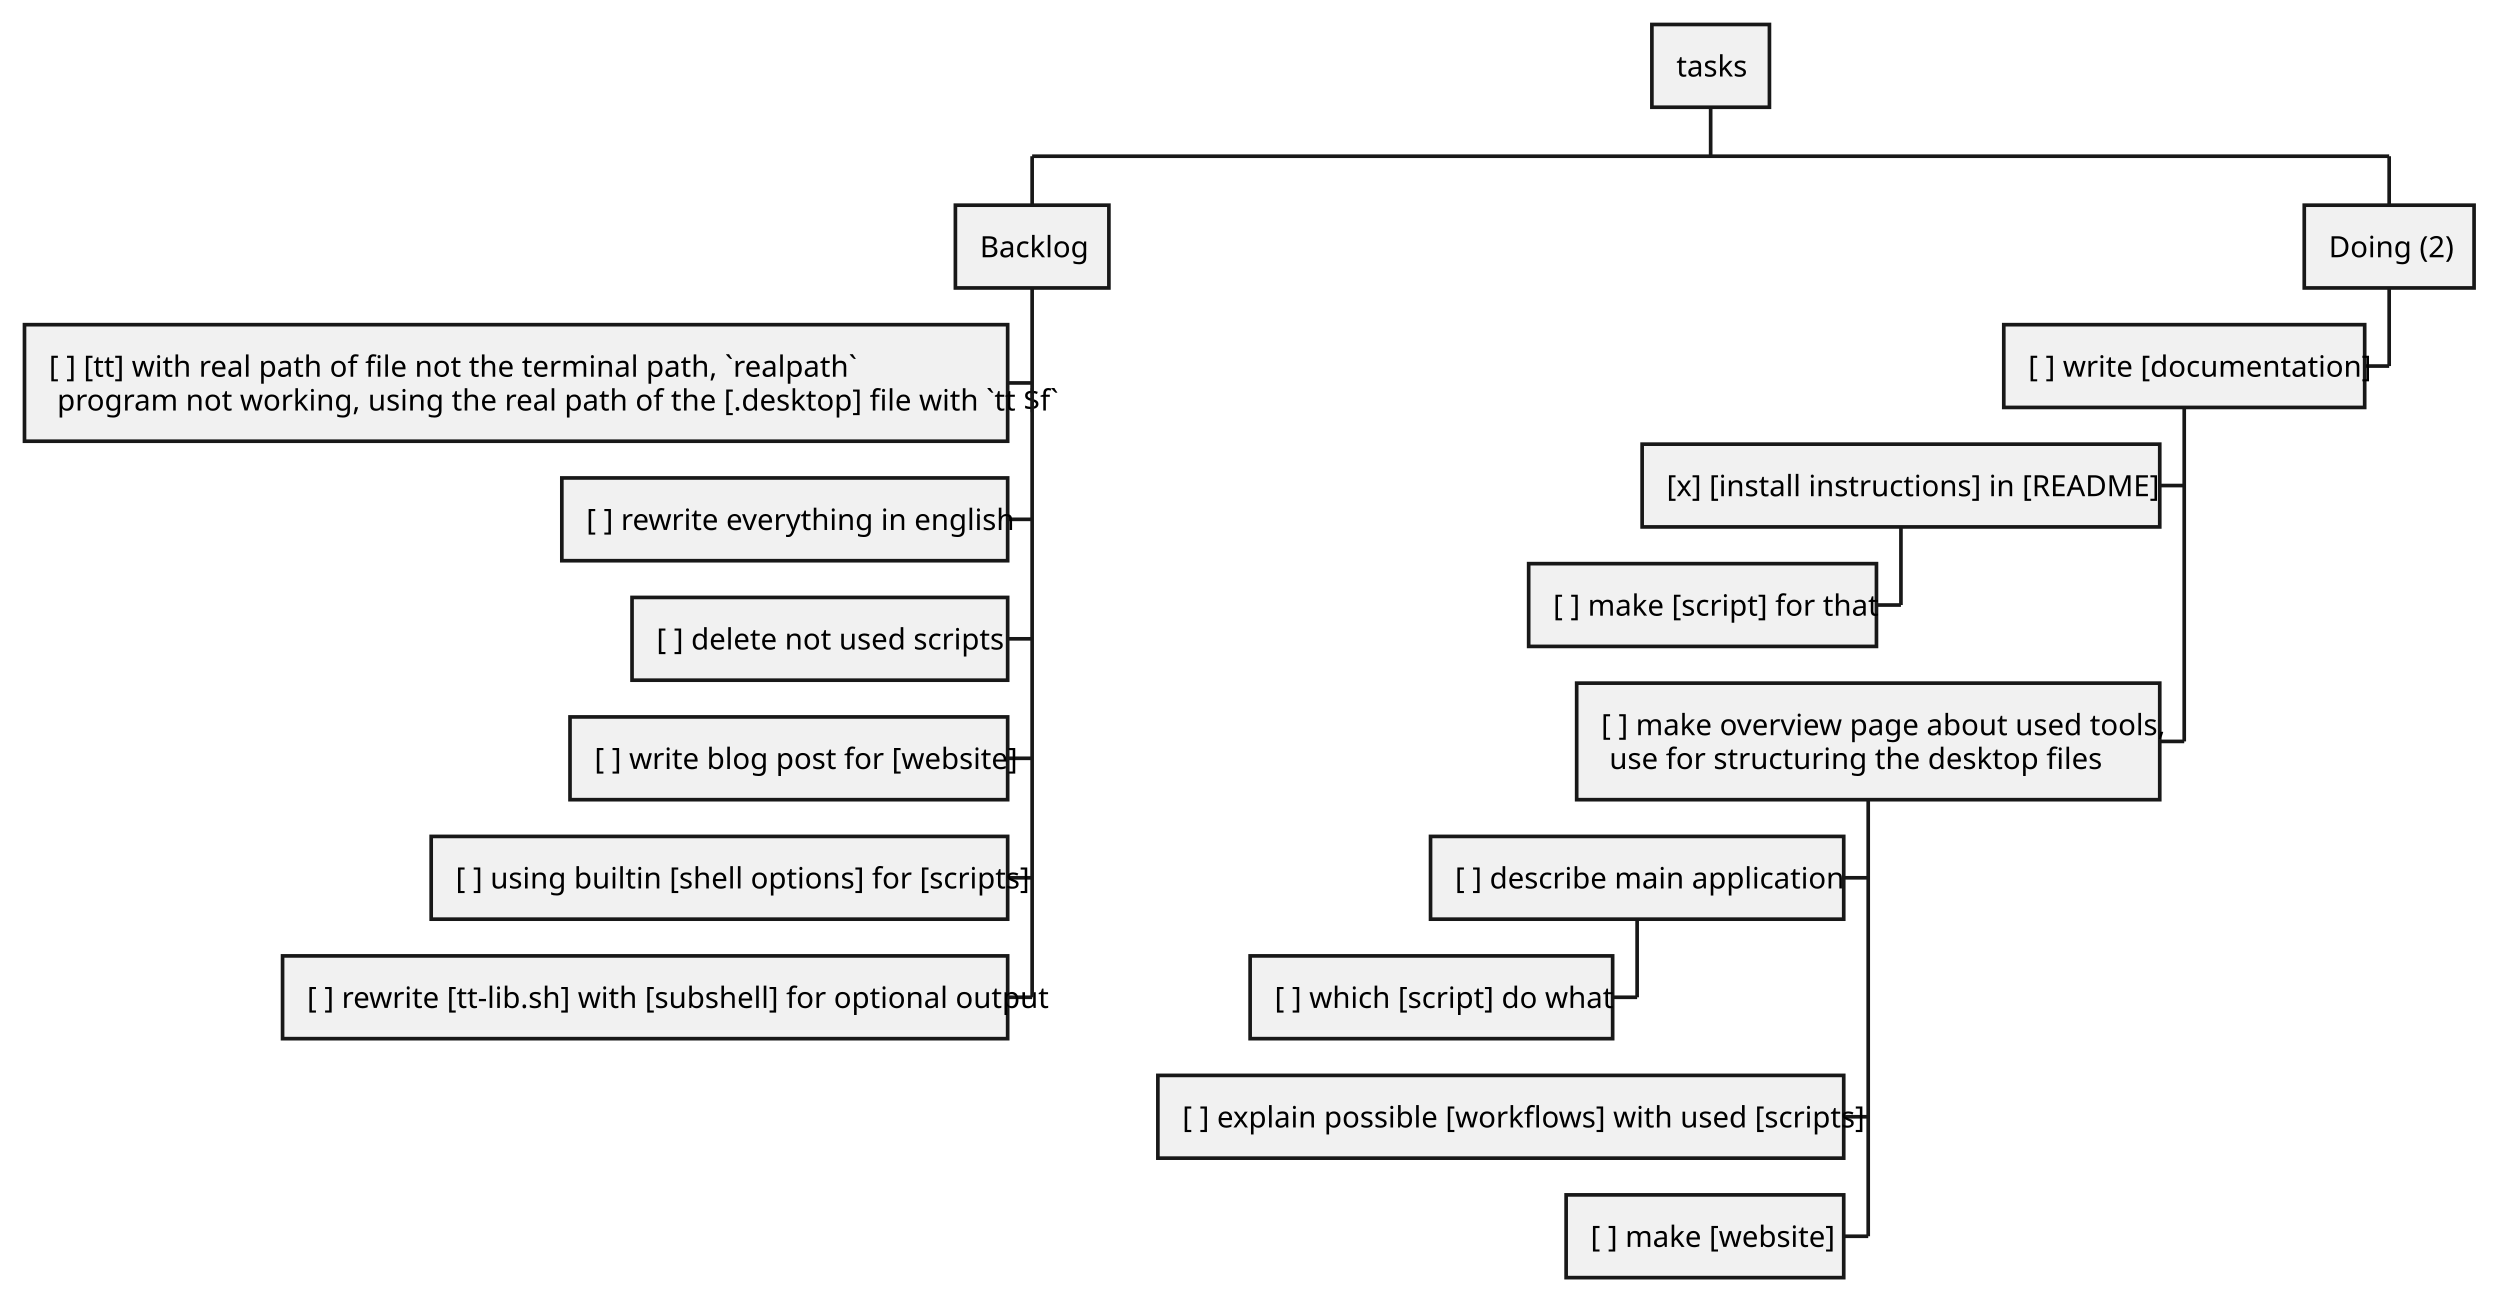
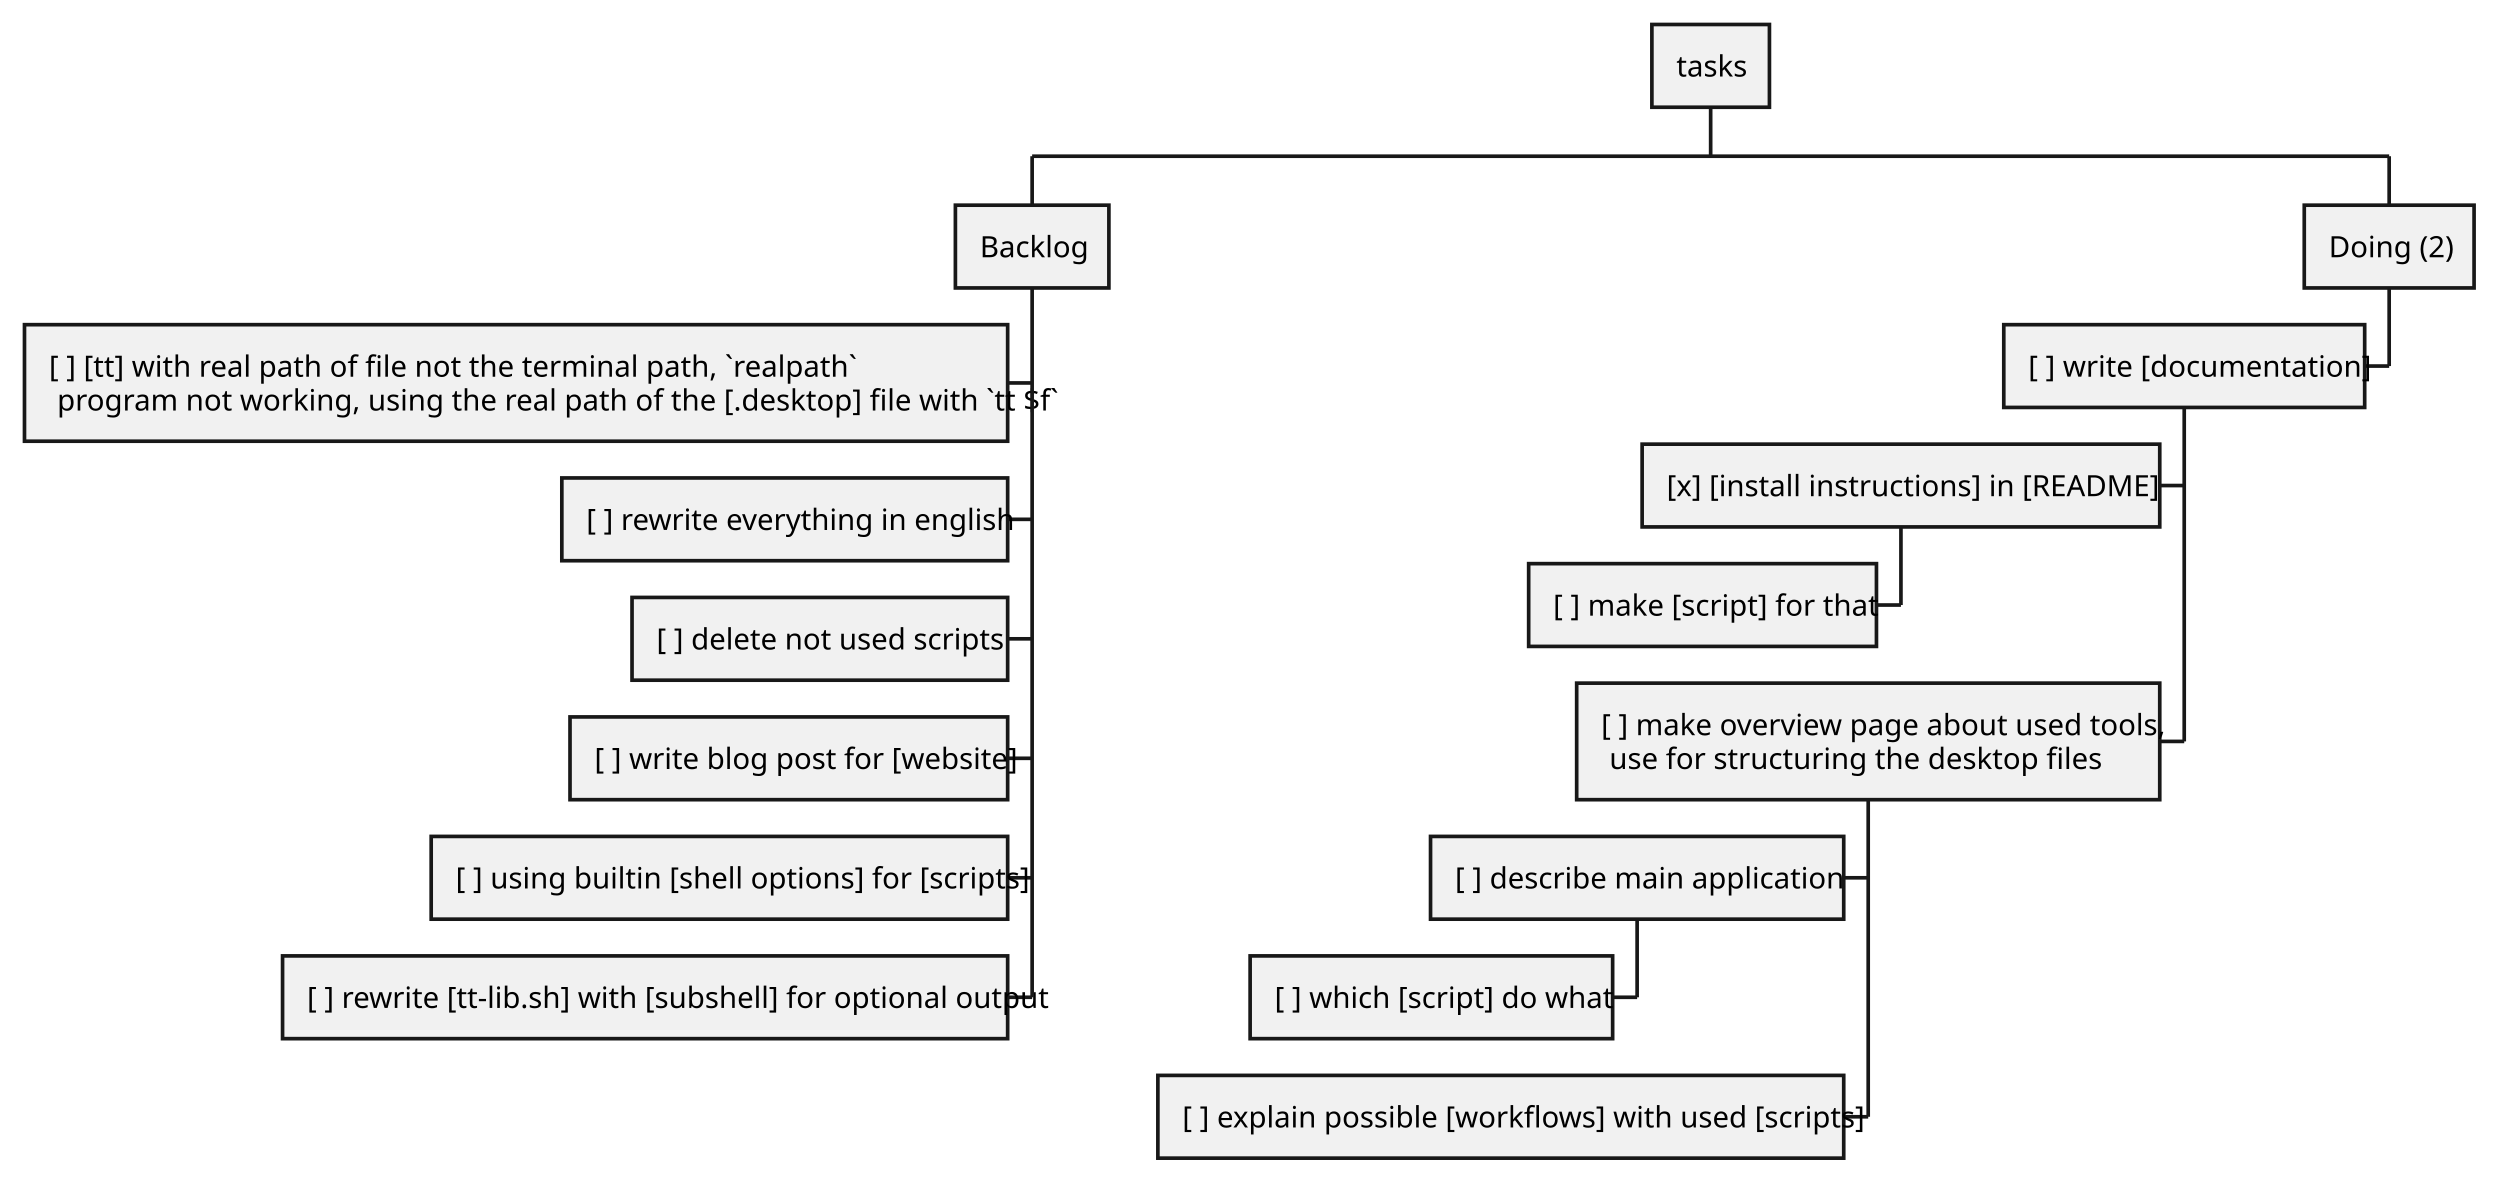
- <svg xmlns="http://www.w3.org/2000/svg" contentStyleType="text/css" data-diagram-type="WBS" height="532px" preserveAspectRatio="none" style="width:1021px;height:532px;background:#FFFFFF;" version="1.1" viewBox="0 0 1021 532" width="1021px" zoomAndPan="magnify">
+ <svg xmlns="http://www.w3.org/2000/svg" contentStyleType="text/css" data-diagram-type="WBS" height="483px" preserveAspectRatio="none" style="width:1021px;height:483px;background:#FFFFFF;" version="1.1" viewBox="0 0 1021 483" width="1021px" zoomAndPan="magnify">
  <defs />
  <g>
    <line style="stroke:#181818;stroke-width:1.5;" x1="421.527" x2="421.527" y1="63.799" y2="83.799" />
    <rect fill="#F1F1F1" height="33.799" style="stroke:#181818;stroke-width:1.5;" width="62.691" x="390.182" y="83.799" />
    <text fill="#000000" font-family="sans-serif" font-size="12" lengthAdjust="spacing" textLength="42.691" x="400.182" y="105.055">Backlog</text>
    <line style="stroke:#181818;stroke-width:1.5;" x1="411.527" x2="421.527" y1="156.397" y2="156.397" />
    <rect fill="#F1F1F1" height="47.598" style="stroke:#181818;stroke-width:1.5;" width="401.527" x="10" y="132.598" />
    <text fill="#000000" font-family="sans-serif" font-size="12" lengthAdjust="spacing" textLength="304.154" x="20" y="153.853">[ ] [tt] with real path of file not the terminal path, `realpath`</text>
    <text fill="#000000" font-family="sans-serif" font-size="12" lengthAdjust="spacing" textLength="378.193" x="23.334" y="167.652">program not working, using the real path of the [.desktop] file with `tt $f`</text>
    <line style="stroke:#181818;stroke-width:1.5;" x1="411.527" x2="421.527" y1="212.095" y2="212.095" />
    <rect fill="#F1F1F1" height="33.799" style="stroke:#181818;stroke-width:1.5;" width="182.076" x="229.451" y="195.195" />
    <text fill="#000000" font-family="sans-serif" font-size="12" lengthAdjust="spacing" textLength="162.076" x="239.451" y="216.451">[ ] rewrite everything in english</text>
    <line style="stroke:#181818;stroke-width:1.5;" x1="411.527" x2="421.527" y1="260.894" y2="260.894" />
    <rect fill="#F1F1F1" height="33.799" style="stroke:#181818;stroke-width:1.5;" width="153.406" x="258.121" y="243.994" />
    <text fill="#000000" font-family="sans-serif" font-size="12" lengthAdjust="spacing" textLength="133.406" x="268.121" y="265.25">[ ] delete not used scripts</text>
    <line style="stroke:#181818;stroke-width:1.5;" x1="411.527" x2="421.527" y1="309.692" y2="309.692" />
    <rect fill="#F1F1F1" height="33.799" style="stroke:#181818;stroke-width:1.5;" width="178.736" x="232.791" y="292.793" />
    <text fill="#000000" font-family="sans-serif" font-size="12" lengthAdjust="spacing" textLength="158.736" x="242.791" y="314.049">[ ] write blog post for [website]</text>
    <line style="stroke:#181818;stroke-width:1.5;" x1="411.527" x2="421.527" y1="358.491" y2="358.491" />
    <rect fill="#F1F1F1" height="33.799" style="stroke:#181818;stroke-width:1.5;" width="235.432" x="176.096" y="341.592" />
    <text fill="#000000" font-family="sans-serif" font-size="12" lengthAdjust="spacing" textLength="215.432" x="186.096" y="362.848">[ ] using builtin [shell options] for [scripts]</text>
    <line style="stroke:#181818;stroke-width:1.5;" x1="411.527" x2="421.527" y1="407.29" y2="407.29" />
    <rect fill="#F1F1F1" height="33.799" style="stroke:#181818;stroke-width:1.5;" width="296.129" x="115.398" y="390.391" />
    <text fill="#000000" font-family="sans-serif" font-size="12" lengthAdjust="spacing" textLength="276.129" x="125.398" y="411.647">[ ] rewrite [tt-lib.sh] with [subshell] for optional output</text>
    <line style="stroke:#181818;stroke-width:1.5;" x1="421.527" x2="421.527" y1="117.598" y2="407.29" />
    <line style="stroke:#181818;stroke-width:1.5;" x1="975.737" x2="975.737" y1="63.799" y2="83.799" />
    <rect fill="#F1F1F1" height="33.799" style="stroke:#181818;stroke-width:1.5;" width="69.353" x="941.061" y="83.799" />
    <text fill="#000000" font-family="sans-serif" font-size="12" lengthAdjust="spacing" textLength="49.353" x="951.061" y="105.055">Doing (2)</text>
    <line style="stroke:#181818;stroke-width:1.5;" x1="965.737" x2="975.737" y1="149.497" y2="149.497" />
    <rect fill="#F1F1F1" height="33.799" style="stroke:#181818;stroke-width:1.5;" width="147.394" x="818.343" y="132.598" />
    <text fill="#000000" font-family="sans-serif" font-size="12" lengthAdjust="spacing" textLength="127.394" x="828.343" y="153.853">[ ] write [documentation]</text>
    <line style="stroke:#181818;stroke-width:1.5;" x1="882.04" x2="892.04" y1="198.296" y2="198.296" />
    <rect fill="#F1F1F1" height="33.799" style="stroke:#181818;stroke-width:1.5;" width="211.391" x="670.649" y="181.397" />
    <text fill="#000000" font-family="sans-serif" font-size="12" lengthAdjust="spacing" textLength="191.391" x="680.649" y="202.652">[x] [install instructions] in [README]</text>
    <line style="stroke:#181818;stroke-width:1.5;" x1="766.345" x2="776.345" y1="247.095" y2="247.095" />
    <rect fill="#F1F1F1" height="33.799" style="stroke:#181818;stroke-width:1.5;" width="142.039" x="624.306" y="230.195" />
    <text fill="#000000" font-family="sans-serif" font-size="12" lengthAdjust="spacing" textLength="122.039" x="634.306" y="251.451">[ ] make [script] for that</text>
    <line style="stroke:#181818;stroke-width:1.5;" x1="776.345" x2="776.345" y1="215.195" y2="247.095" />
    <line style="stroke:#181818;stroke-width:1.5;" x1="882.04" x2="892.04" y1="302.793" y2="302.793" />
    <rect fill="#F1F1F1" height="47.598" style="stroke:#181818;stroke-width:1.5;" width="238.127" x="643.913" y="278.994" />
    <text fill="#000000" font-family="sans-serif" font-size="12" lengthAdjust="spacing" textLength="218.127" x="653.913" y="300.25">[ ] make overview page about used tools,</text>
    <text fill="#000000" font-family="sans-serif" font-size="12" lengthAdjust="spacing" textLength="186.094" x="657.247" y="314.049">use for structuring the desktop files</text>
    <line style="stroke:#181818;stroke-width:1.5;" x1="752.977" x2="762.977" y1="358.491" y2="358.491" />
    <rect fill="#F1F1F1" height="33.799" style="stroke:#181818;stroke-width:1.5;" width="168.746" x="584.231" y="341.592" />
    <text fill="#000000" font-family="sans-serif" font-size="12" lengthAdjust="spacing" textLength="148.746" x="594.231" y="362.848">[ ] describe main application</text>
    <line style="stroke:#181818;stroke-width:1.5;" x1="658.604" x2="668.604" y1="407.29" y2="407.29" />
    <rect fill="#F1F1F1" height="33.799" style="stroke:#181818;stroke-width:1.5;" width="148.051" x="510.553" y="390.391" />
    <text fill="#000000" font-family="sans-serif" font-size="12" lengthAdjust="spacing" textLength="128.051" x="520.553" y="411.647">[ ] which [script] do what</text>
    <line style="stroke:#181818;stroke-width:1.5;" x1="668.604" x2="668.604" y1="375.391" y2="407.29" />
    <line style="stroke:#181818;stroke-width:1.5;" x1="752.977" x2="762.977" y1="456.089" y2="456.089" />
    <rect fill="#F1F1F1" height="33.799" style="stroke:#181818;stroke-width:1.5;" width="280.103" x="472.873" y="439.19" />
    <text fill="#000000" font-family="sans-serif" font-size="12" lengthAdjust="spacing" textLength="260.103" x="482.873" y="460.445">[ ] explain possible [workflows] with used [scripts]</text>
-     <line style="stroke:#181818;stroke-width:1.5;" x1="752.977" x2="762.977" y1="504.888" y2="504.888" />
-     <rect fill="#F1F1F1" height="33.799" style="stroke:#181818;stroke-width:1.5;" width="113.369" x="639.607" y="487.988" />
-     <text fill="#000000" font-family="sans-serif" font-size="12" lengthAdjust="spacing" textLength="93.369" x="649.607" y="509.244">[ ] make [website]</text>
-     <line style="stroke:#181818;stroke-width:1.5;" x1="762.977" x2="762.977" y1="326.592" y2="504.888" />
+     <line style="stroke:#181818;stroke-width:1.5;" x1="762.977" x2="762.977" y1="326.592" y2="456.089" />
    <line style="stroke:#181818;stroke-width:1.5;" x1="892.04" x2="892.04" y1="166.397" y2="302.793" />
    <line style="stroke:#181818;stroke-width:1.5;" x1="975.737" x2="975.737" y1="117.598" y2="149.497" />
    <line style="stroke:#181818;stroke-width:1.5;" x1="421.527" x2="975.737" y1="63.799" y2="63.799" />
    <rect fill="#F1F1F1" height="33.799" style="stroke:#181818;stroke-width:1.5;" width="48.008" x="674.628" y="10" />
    <text fill="#000000" font-family="sans-serif" font-size="12" lengthAdjust="spacing" textLength="28.008" x="684.628" y="31.256">tasks</text>
    <line style="stroke:#181818;stroke-width:1.5;" x1="698.632" x2="698.632" y1="43.799" y2="63.799" />
  </g>
</svg>
